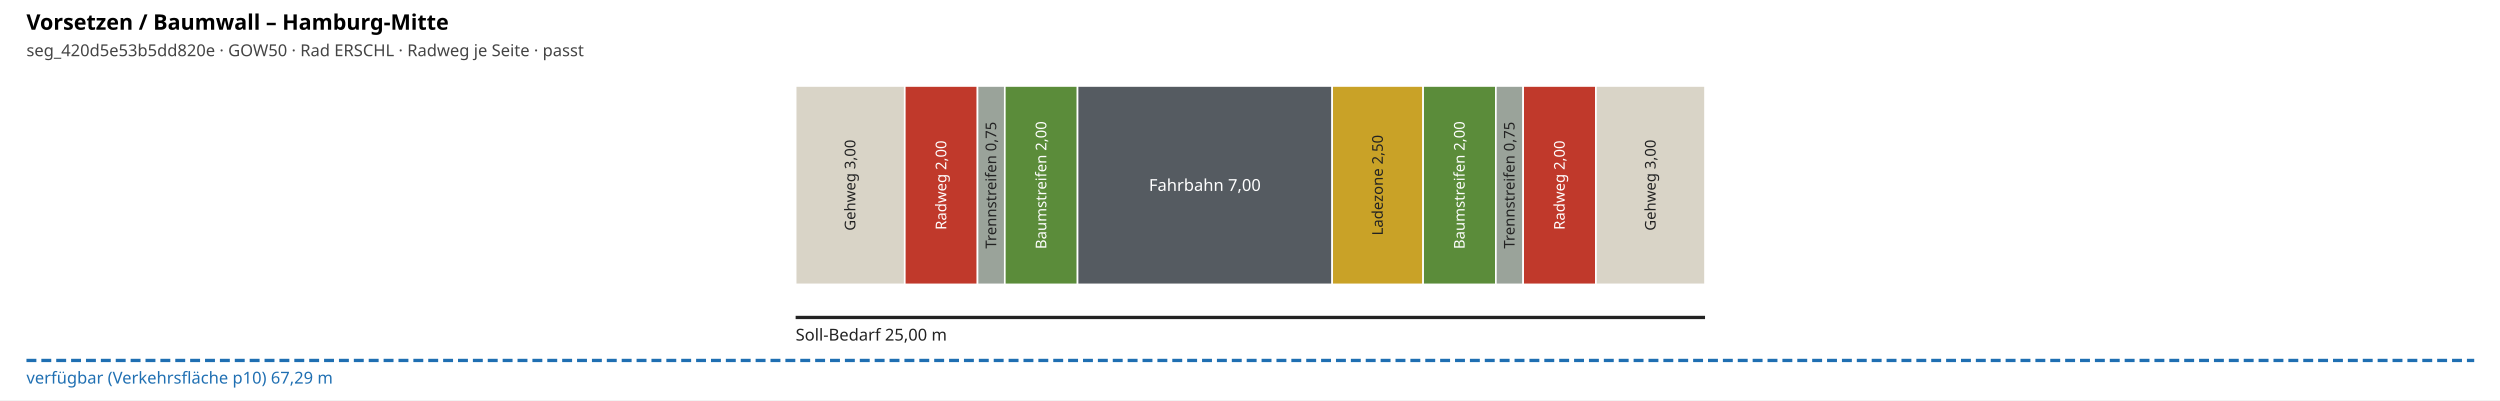
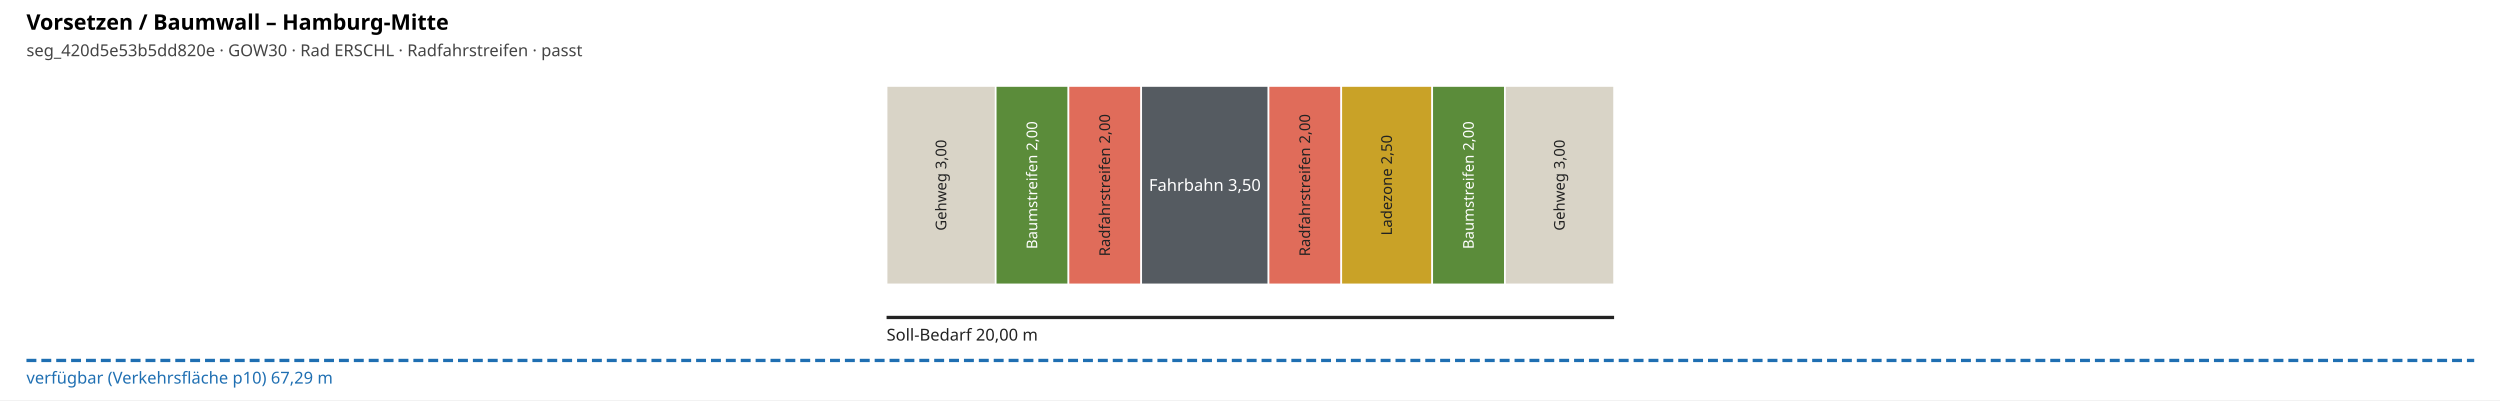
<svg xmlns="http://www.w3.org/2000/svg" width="1512" height="242" viewBox="0 0 1512 242" font-family="sans-serif" font-size="10">
  <rect x="0" y="0" width="1512" height="242" fill="#ffffff" />
  <text x="16.0" y="18" font-size="13" font-weight="bold">Vorsetzen / Baumwall – Hamburg-Mitte</text>
-   <text x="16.0" y="34" fill="#444">seg_420d5e53b5dd820e · GOW50 · Rad ERSCHL · Radweg je Seite · passt</text>
-   <rect x="481.2" y="52.0" width="66.0" height="120.0" fill="#d9d4c7" stroke="#ffffff" stroke-width="1" data-element="sidewalk" data-width-m="3.00" />
-   <text transform="translate(514.2,112.0) rotate(-90)" text-anchor="middle" dominant-baseline="middle" fill="#222" font-size="9">Gehweg 3,00</text>
-   <rect x="547.2" y="52.0" width="44.0" height="120.0" fill="#c0392b" stroke="#ffffff" stroke-width="1" data-element="cycle_track" data-width-m="2.00" />
-   <text transform="translate(569.2,112.0) rotate(-90)" text-anchor="middle" dominant-baseline="middle" fill="#ffffff" font-size="9">Radweg 2,00</text>
-   <rect x="591.2" y="52.0" width="16.5" height="120.0" fill="#9aa39a" stroke="#ffffff" stroke-width="1" data-element="buffer_cycle_carriageway" data-width-m="0.75" />
-   <text transform="translate(599.4,112.0) rotate(-90)" text-anchor="middle" dominant-baseline="middle" fill="#222" font-size="9">Trennstreifen 0,75</text>
-   <rect x="607.7" y="52.0" width="44.0" height="120.0" fill="#5b8c3a" stroke="#ffffff" stroke-width="1" data-element="tree_strip" data-width-m="2.00" />
-   <text transform="translate(629.7,112.0) rotate(-90)" text-anchor="middle" dominant-baseline="middle" fill="#ffffff" font-size="9">Baumstreifen 2,00</text>
-   <rect x="651.7" y="52.0" width="154.0" height="120.0" fill="#555b61" stroke="#ffffff" stroke-width="1" data-element="carriageway" data-width-m="7.00" />
-   <text x="728.7" y="112.0" text-anchor="middle" dominant-baseline="middle" fill="#ffffff">Fahrbahn 7,00</text>
-   <rect x="805.7" y="52.0" width="55.0" height="120.0" fill="#c9a227" stroke="#ffffff" stroke-width="1" data-element="loading_zone" data-width-m="2.50" />
-   <text transform="translate(833.2,112.0) rotate(-90)" text-anchor="middle" dominant-baseline="middle" fill="#222" font-size="9">Ladezone 2,50</text>
-   <rect x="860.7" y="52.0" width="44.0" height="120.0" fill="#5b8c3a" stroke="#ffffff" stroke-width="1" data-element="tree_strip" data-width-m="2.00" />
-   <text transform="translate(882.7,112.0) rotate(-90)" text-anchor="middle" dominant-baseline="middle" fill="#ffffff" font-size="9">Baumstreifen 2,00</text>
-   <rect x="904.7" y="52.0" width="16.5" height="120.0" fill="#9aa39a" stroke="#ffffff" stroke-width="1" data-element="buffer_cycle_carriageway" data-width-m="0.75" />
-   <text transform="translate(912.9,112.0) rotate(-90)" text-anchor="middle" dominant-baseline="middle" fill="#222" font-size="9">Trennstreifen 0,75</text>
-   <rect x="921.2" y="52.0" width="44.0" height="120.0" fill="#c0392b" stroke="#ffffff" stroke-width="1" data-element="cycle_track" data-width-m="2.00" />
-   <text transform="translate(943.2,112.0) rotate(-90)" text-anchor="middle" dominant-baseline="middle" fill="#ffffff" font-size="9">Radweg 2,00</text>
-   <rect x="965.2" y="52.0" width="66.0" height="120.0" fill="#d9d4c7" stroke="#ffffff" stroke-width="1" data-element="sidewalk" data-width-m="3.00" />
-   <text transform="translate(998.2,112.0) rotate(-90)" text-anchor="middle" dominant-baseline="middle" fill="#222" font-size="9">Gehweg 3,00</text>
-   <text x="481.2" y="206.0" fill="#222">Soll-Bedarf 25,00 m</text>
-   <line x1="481.2" y1="192.0" x2="1031.2" y2="192.0" stroke="#222" stroke-width="2" />
+   <text x="16.0" y="34" fill="#444">seg_420d5e53b5dd820e · GOW30 · Rad ERSCHL · Radfahrstreifen · passt</text>
+   <rect x="536.2" y="52.0" width="66.0" height="120.0" fill="#d9d4c7" stroke="#ffffff" stroke-width="1" data-element="sidewalk" data-width-m="3.00" />
+   <text transform="translate(569.2,112.0) rotate(-90)" text-anchor="middle" dominant-baseline="middle" fill="#222" font-size="9">Gehweg 3,00</text>
+   <rect x="602.2" y="52.0" width="44.0" height="120.0" fill="#5b8c3a" stroke="#ffffff" stroke-width="1" data-element="tree_strip" data-width-m="2.00" />
+   <text transform="translate(624.2,112.0) rotate(-90)" text-anchor="middle" dominant-baseline="middle" fill="#ffffff" font-size="9">Baumstreifen 2,00</text>
+   <rect x="646.2" y="52.0" width="44.0" height="120.0" fill="#e06c5a" stroke="#ffffff" stroke-width="1" data-element="cycle_lane" data-width-m="2.00" />
+   <text transform="translate(668.2,112.0) rotate(-90)" text-anchor="middle" dominant-baseline="middle" fill="#222" font-size="9">Radfahrstreifen 2,00</text>
+   <rect x="690.2" y="52.0" width="77.0" height="120.0" fill="#555b61" stroke="#ffffff" stroke-width="1" data-element="carriageway" data-width-m="3.50" />
+   <text x="728.7" y="112.0" text-anchor="middle" dominant-baseline="middle" fill="#ffffff">Fahrbahn 3,50</text>
+   <rect x="767.2" y="52.0" width="44.0" height="120.0" fill="#e06c5a" stroke="#ffffff" stroke-width="1" data-element="cycle_lane" data-width-m="2.00" />
+   <text transform="translate(789.2,112.0) rotate(-90)" text-anchor="middle" dominant-baseline="middle" fill="#222" font-size="9">Radfahrstreifen 2,00</text>
+   <rect x="811.2" y="52.0" width="55.0" height="120.0" fill="#c9a227" stroke="#ffffff" stroke-width="1" data-element="loading_zone" data-width-m="2.50" />
+   <text transform="translate(838.7,112.0) rotate(-90)" text-anchor="middle" dominant-baseline="middle" fill="#222" font-size="9">Ladezone 2,50</text>
+   <rect x="866.2" y="52.0" width="44.0" height="120.0" fill="#5b8c3a" stroke="#ffffff" stroke-width="1" data-element="tree_strip" data-width-m="2.00" />
+   <text transform="translate(888.2,112.0) rotate(-90)" text-anchor="middle" dominant-baseline="middle" fill="#ffffff" font-size="9">Baumstreifen 2,00</text>
+   <rect x="910.2" y="52.0" width="66.0" height="120.0" fill="#d9d4c7" stroke="#ffffff" stroke-width="1" data-element="sidewalk" data-width-m="3.00" />
+   <text transform="translate(943.2,112.0) rotate(-90)" text-anchor="middle" dominant-baseline="middle" fill="#222" font-size="9">Gehweg 3,00</text>
+   <text x="536.2" y="206.0" fill="#222">Soll-Bedarf 20,00 m</text>
+   <line x1="536.2" y1="192.0" x2="976.2" y2="192.0" stroke="#222" stroke-width="2" />
  <line x1="16.0" y1="218.0" x2="1496.4" y2="218.0" stroke="#1f6fb2" stroke-width="2" stroke-dasharray="6 3" />
  <text x="16.0" y="232.0" fill="#1f6fb2">verfügbar (Verkehrsfläche p10) 67,29 m</text>
</svg>
